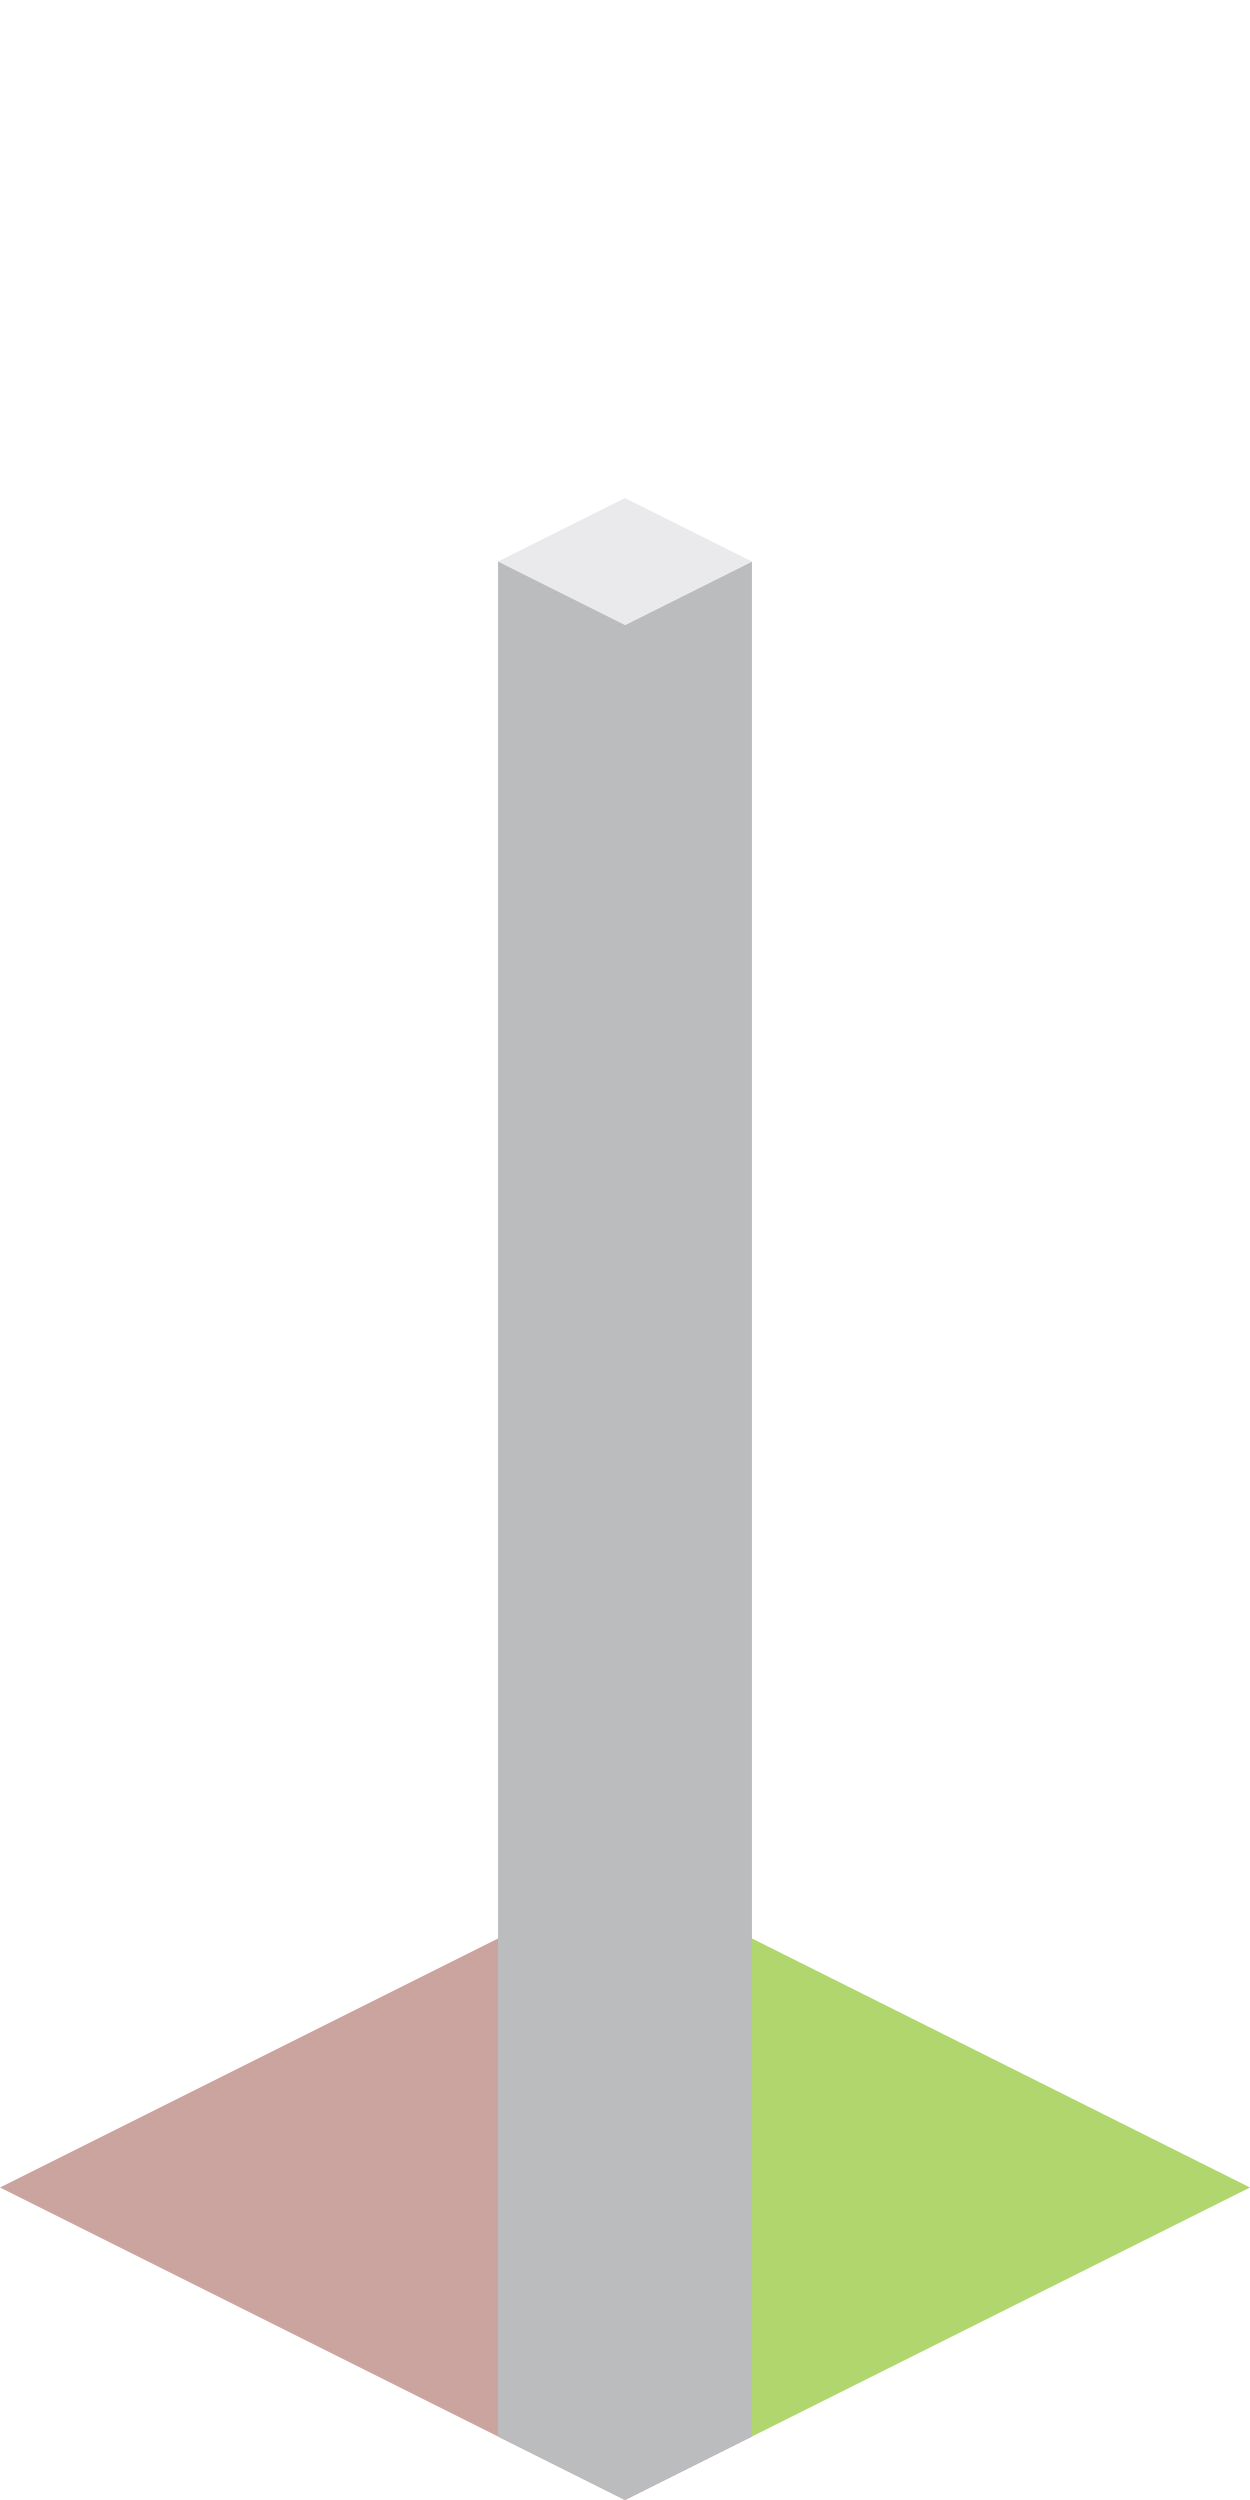
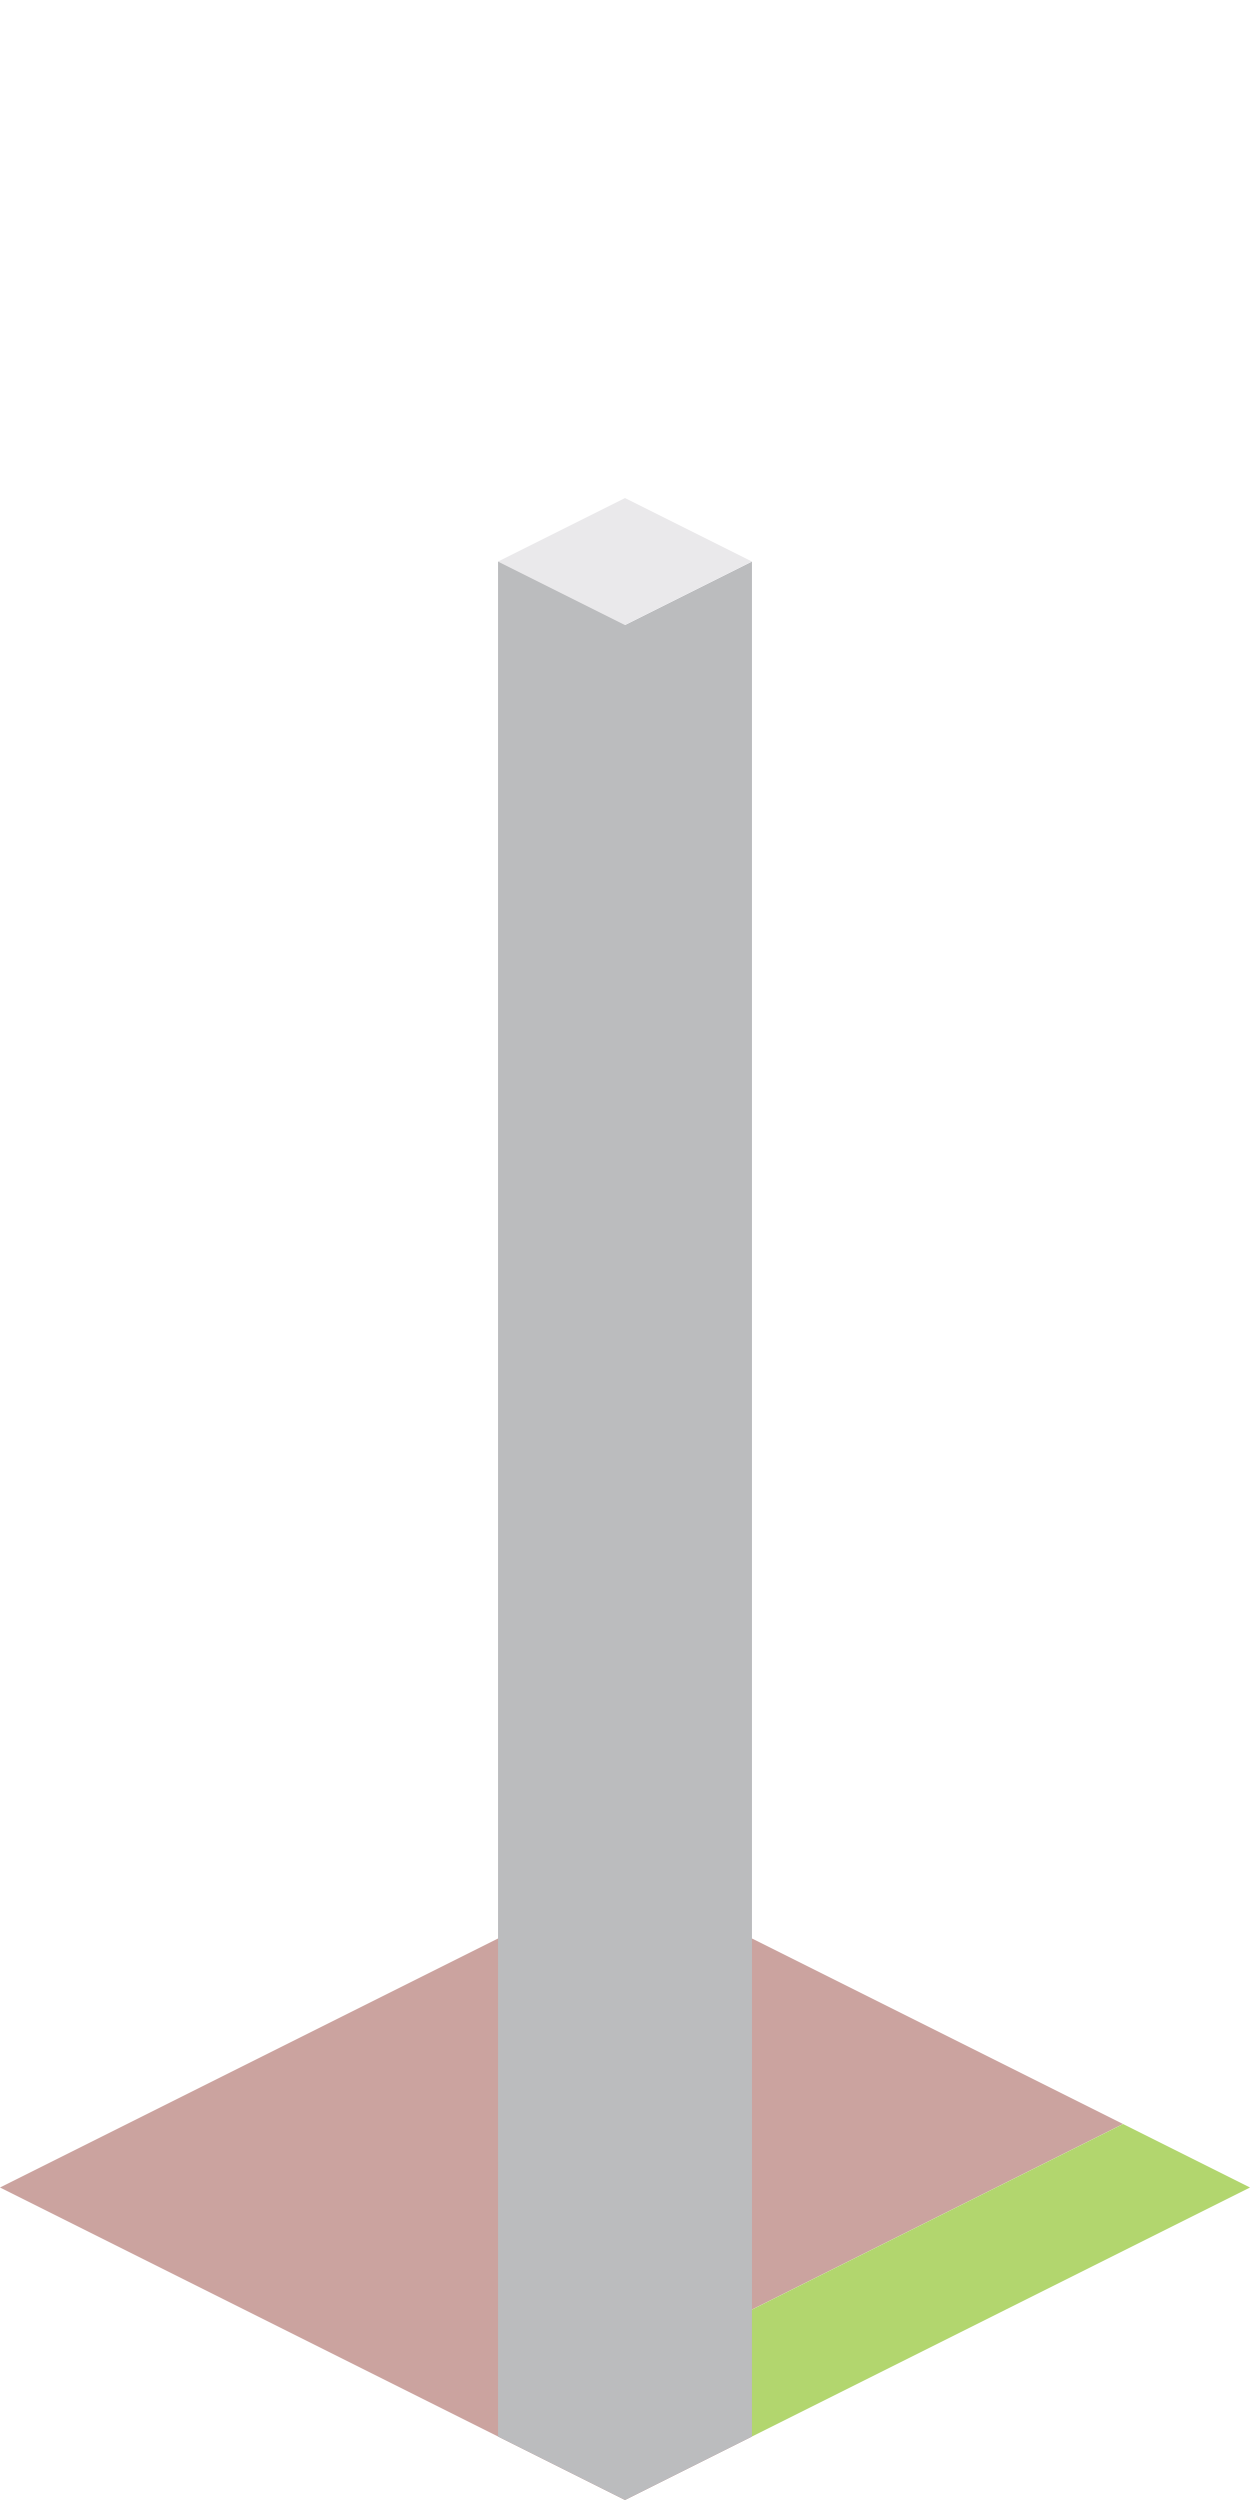
<svg xmlns="http://www.w3.org/2000/svg" version="1.1" id="Sidewalk_Wall" x="0px" y="0px" viewBox="0 0 256 512" style="enable-background:new 0 0 256 512;" xml:space="preserve">
  <style type="text/css">
- 	.st0{fill:#B2D66E;}
- 	.st1{fill:#CBA39F;}
- 	.st2{fill:#BBBCBE;}
- 	.st3{fill:#EAE9EB;}
+ 	.st0{fill:#CBA39F;}
+ 	.st1{fill:#BBBCBE;}
+ 	.st2{fill:#EAE9EB;}
+ 	.st3{display:none;fill:#B2D66E;}
+ 	.st4{fill:#B2D66E;}
</style>
-   <polygon class="st0" points="256,448 154,499 154,397 " />
-   <polygon class="st1" points="154,397 154,499 128,512 0,448 128,384 " />
+   <polygon class="st0" points="230,435 154,473 154,397 " />
+   <polygon class="st0" points="154,397 154,499 128,512 0,448 128,384 " />
  <g id="Wall">
-     <polygon class="st2" points="154,115 154,499 128,512 128,128  " />
-     <polygon class="st3" points="154,115 128,128 102,115 128,102  " />
-     <polygon class="st2" points="128,128 128,512 102,499 102,115  " />
+     <polygon class="st1" points="154,115 154,499 128,512 128,128  " />
+     <polygon class="st2" points="154,115 128,128 102,115 128,102  " />
+     <polygon class="st1" points="128,128 128,512 102,499 102,115  " />
+   </g>
+   <g id="Wall_00000139253075715178695730000005732400202086810508_">
+     <polygon id="Back" class="st3" points="256,64 256,448 230,461 230,77  " />
+     <polygon class="st4" points="256,448 154,499 154,473 230,435  " />
+     <polygon id="Top" class="st3" points="256,64 128,128 102,115 230,51  " />
+     <polygon id="Front" class="st3" points="128,128 128,512 102,499 102,115  " />
+     <polygon id="Paint" class="st3" points="256,64 256,448 128,512 128,128  " />
  </g>
</svg>
